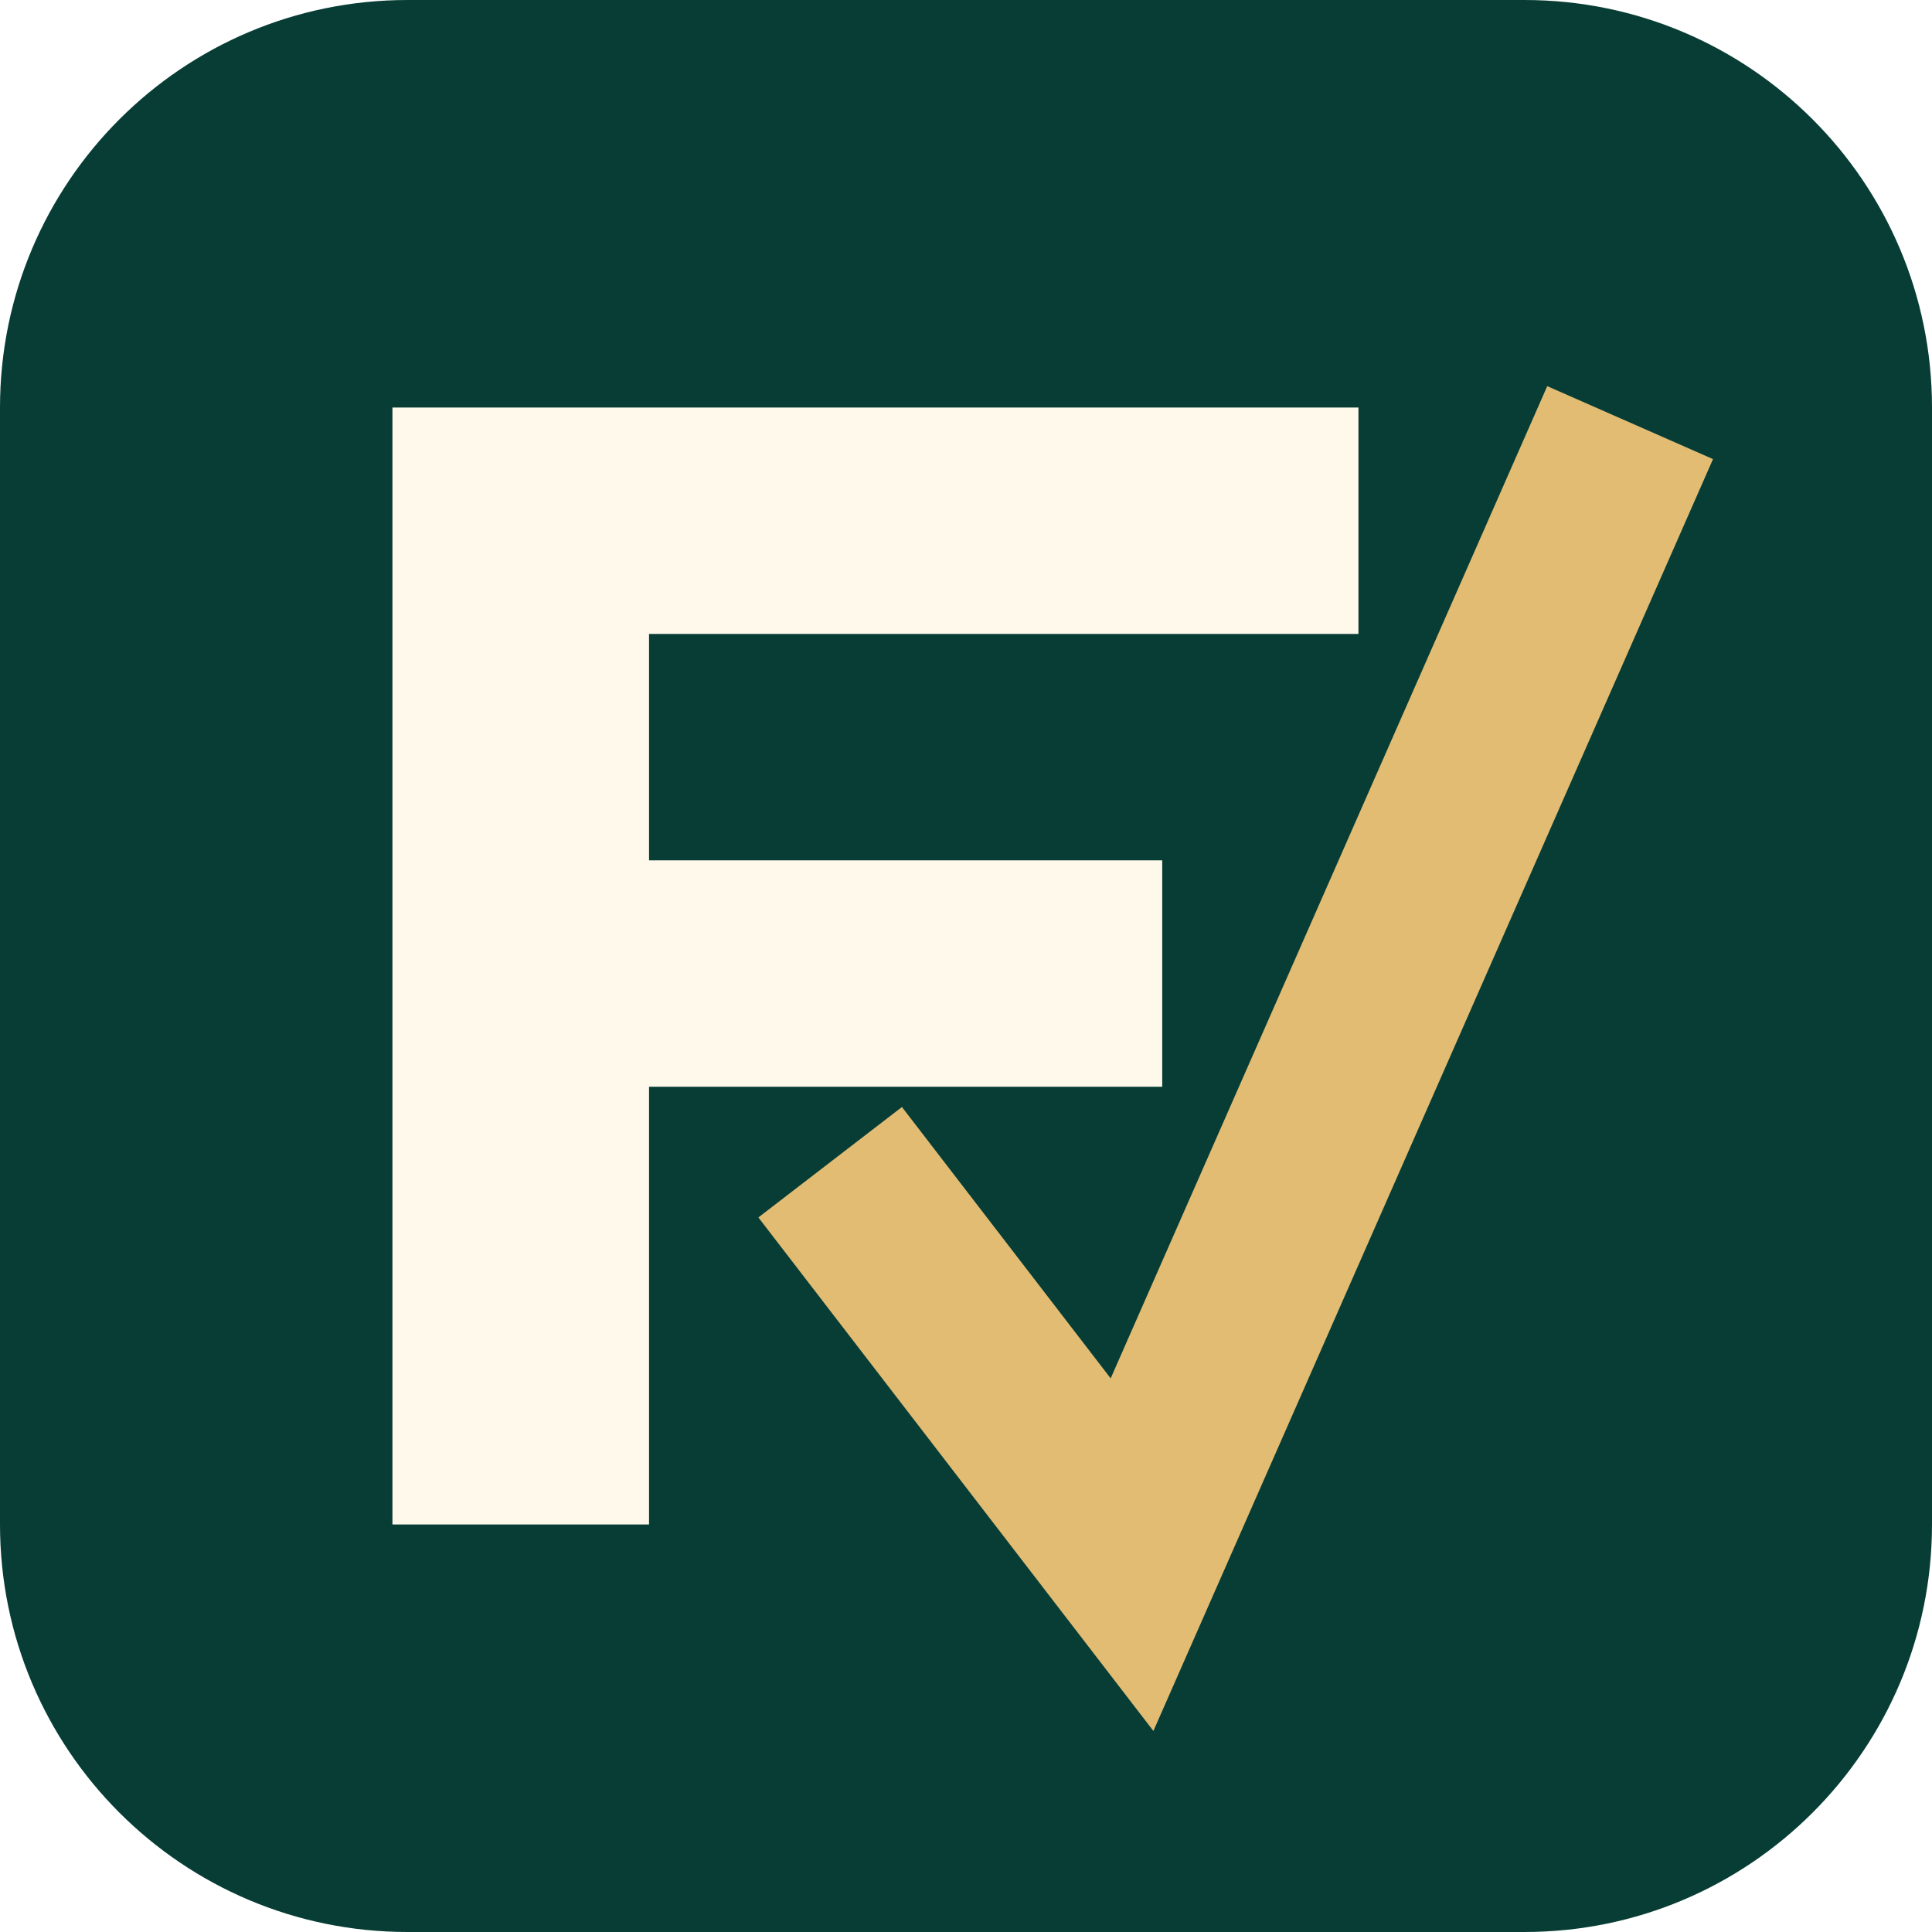
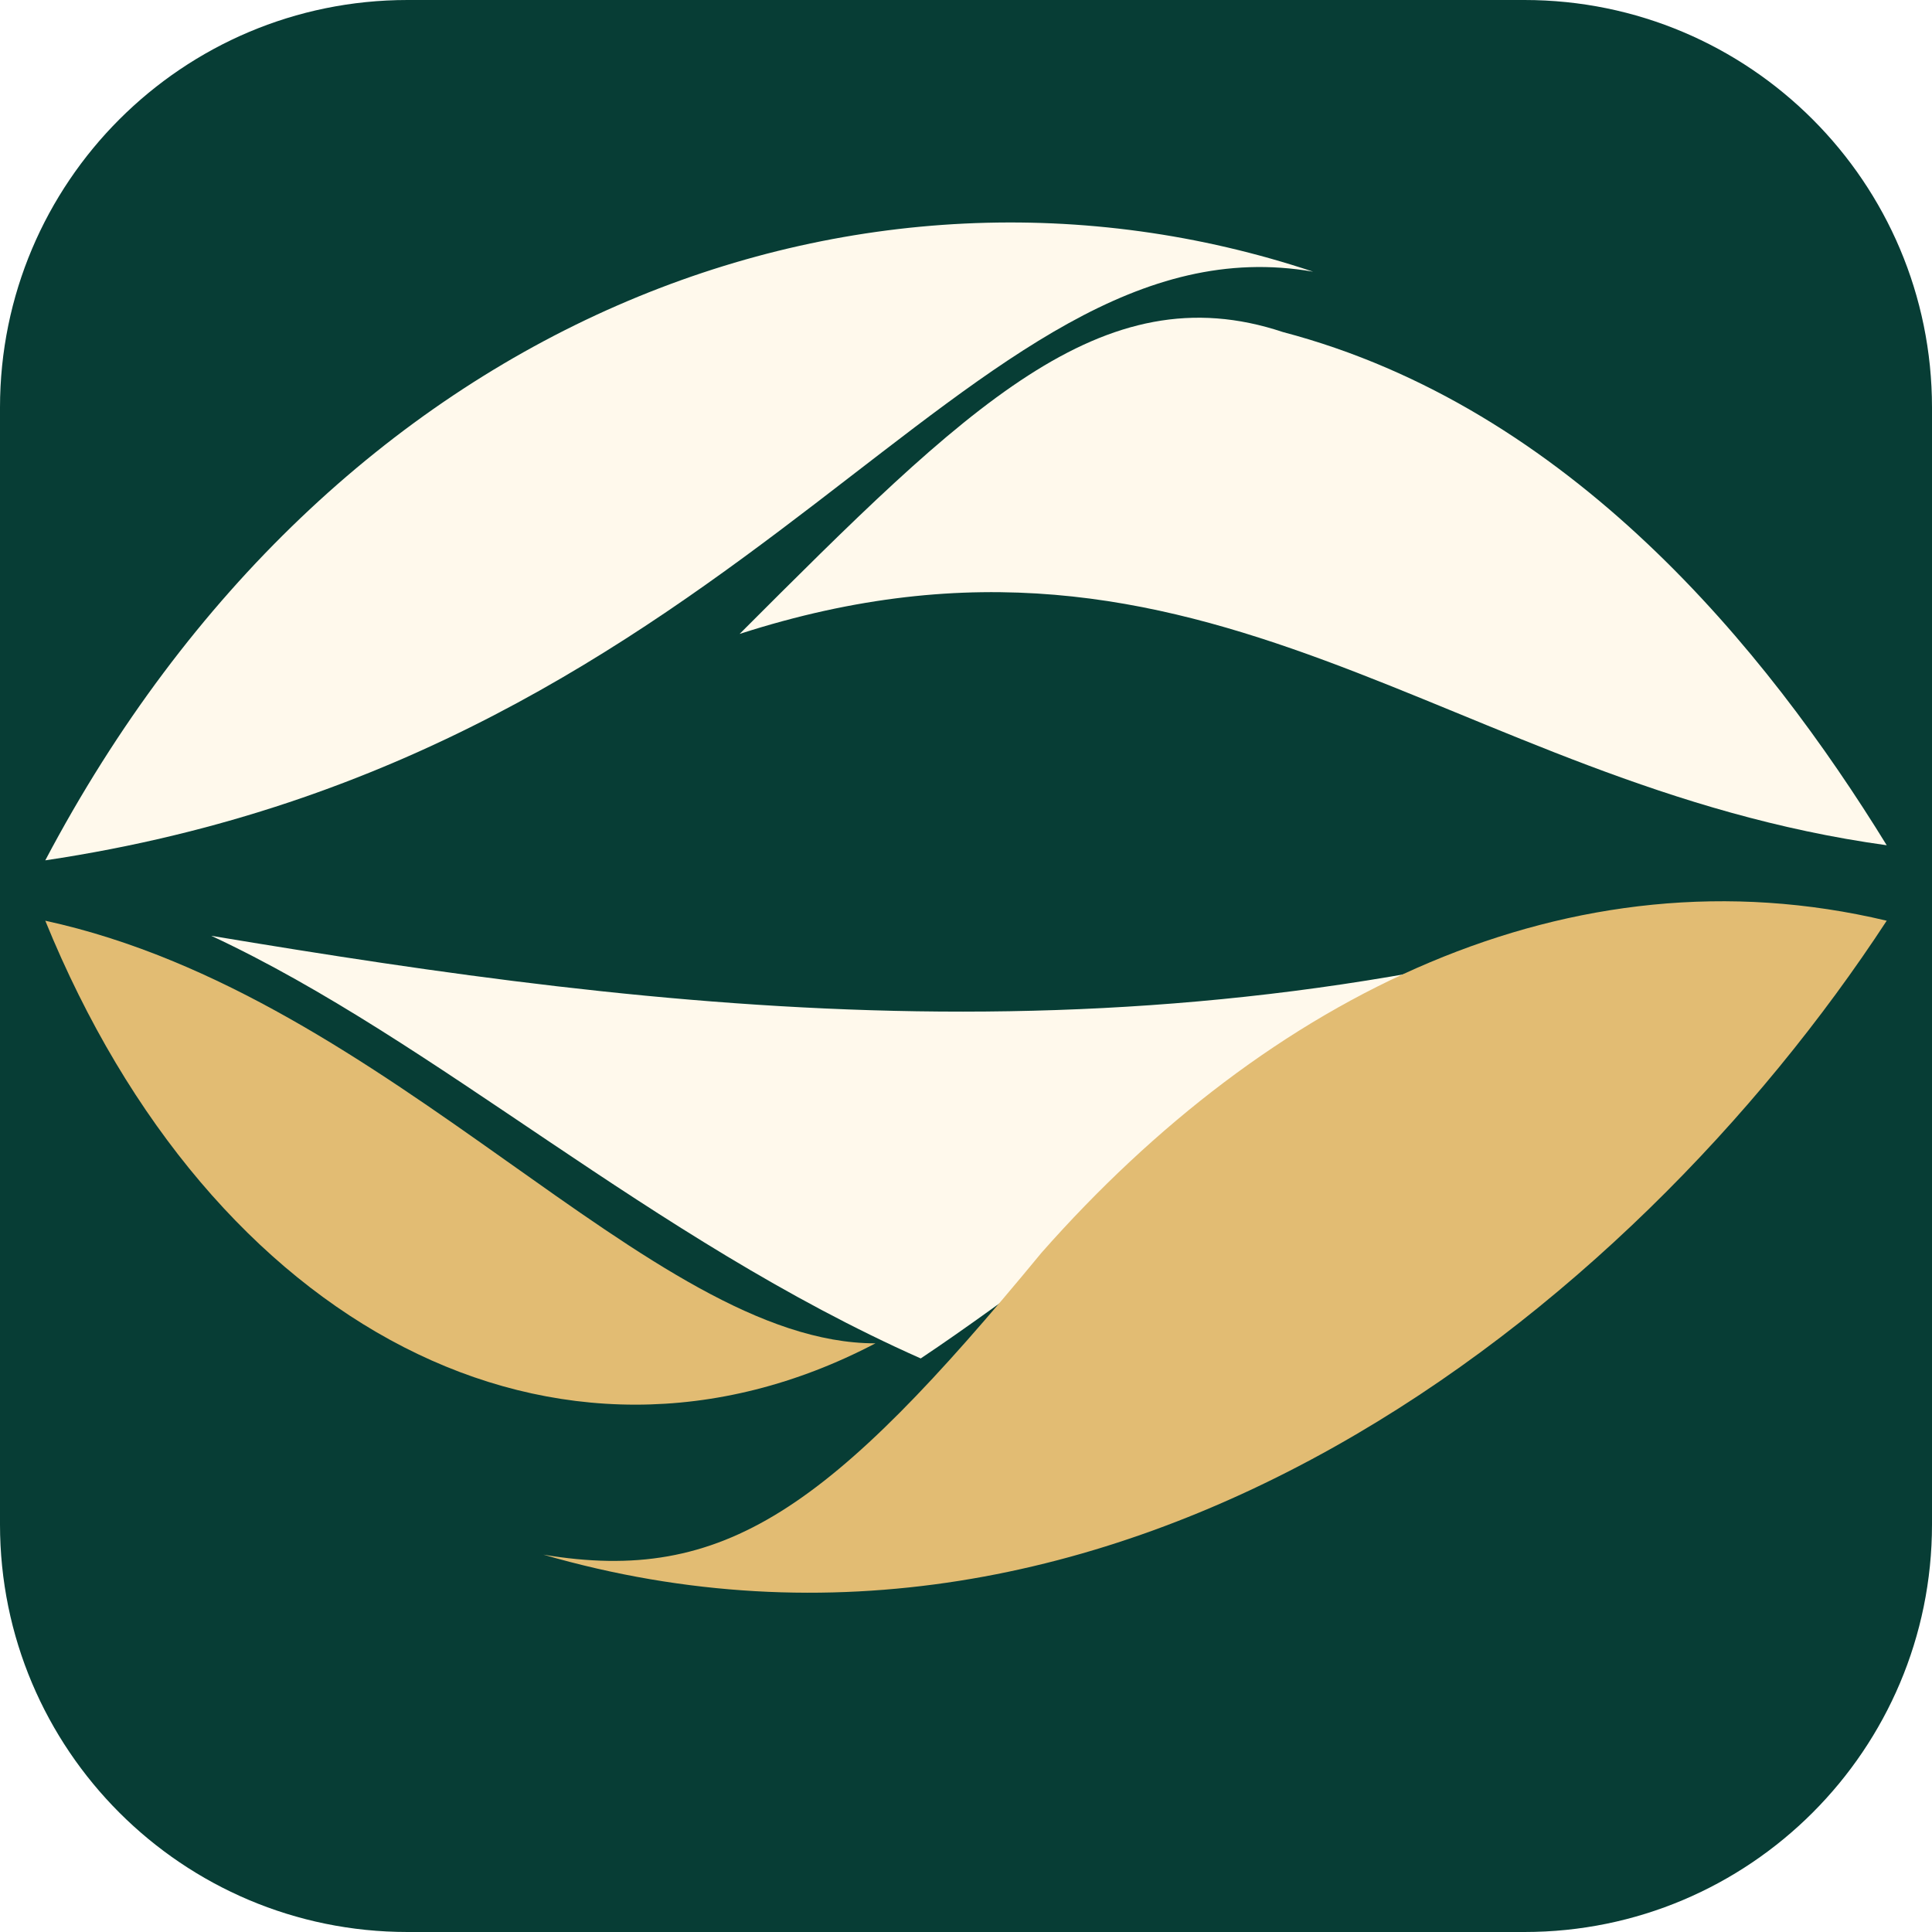
<svg xmlns="http://www.w3.org/2000/svg" width="128" height="128" viewBox="0 0 128 128" role="img" aria-label="Fullview Signature">
  <rect width="128" height="128" rx="27" fill="#073d35" />
-   <path d="M26 27H90V42H43V57H77V72H43V101H26Z" fill="#fff9ec" />
-   <path d="M55 77L75 103L108 28" fill="none" stroke="#e2bc73" stroke-width="12" stroke-linejoin="miter" />
+   <g transform="translate(0 12)">
+     <path d="M3 45C22 9 57 -4 87 6C64 2 50 38 3 45Z" fill="#fff9ec" />
+     <path d="M49 30C64 15 73 6 85 10C104 15 117 31 125 44C96 40 80 20 49 30Z" fill="#fff9ec" />
+     <path d="M3 49C14 76 37 88 58 77C43 77 26 54 3 49Z" fill="#e2bc73" />
+     <path d="M14 50C44 55 76 59 112 48C90 55 73 70 61 78C43 70 29 57 14 50Z" fill="#fff9ec" />
+     <path d="M36 91C74 102 108 75 125 49C104 44 84 54 69 71C55 88 48 93 36 91Z" fill="#e2bc73" />
+   </g>
</svg>
